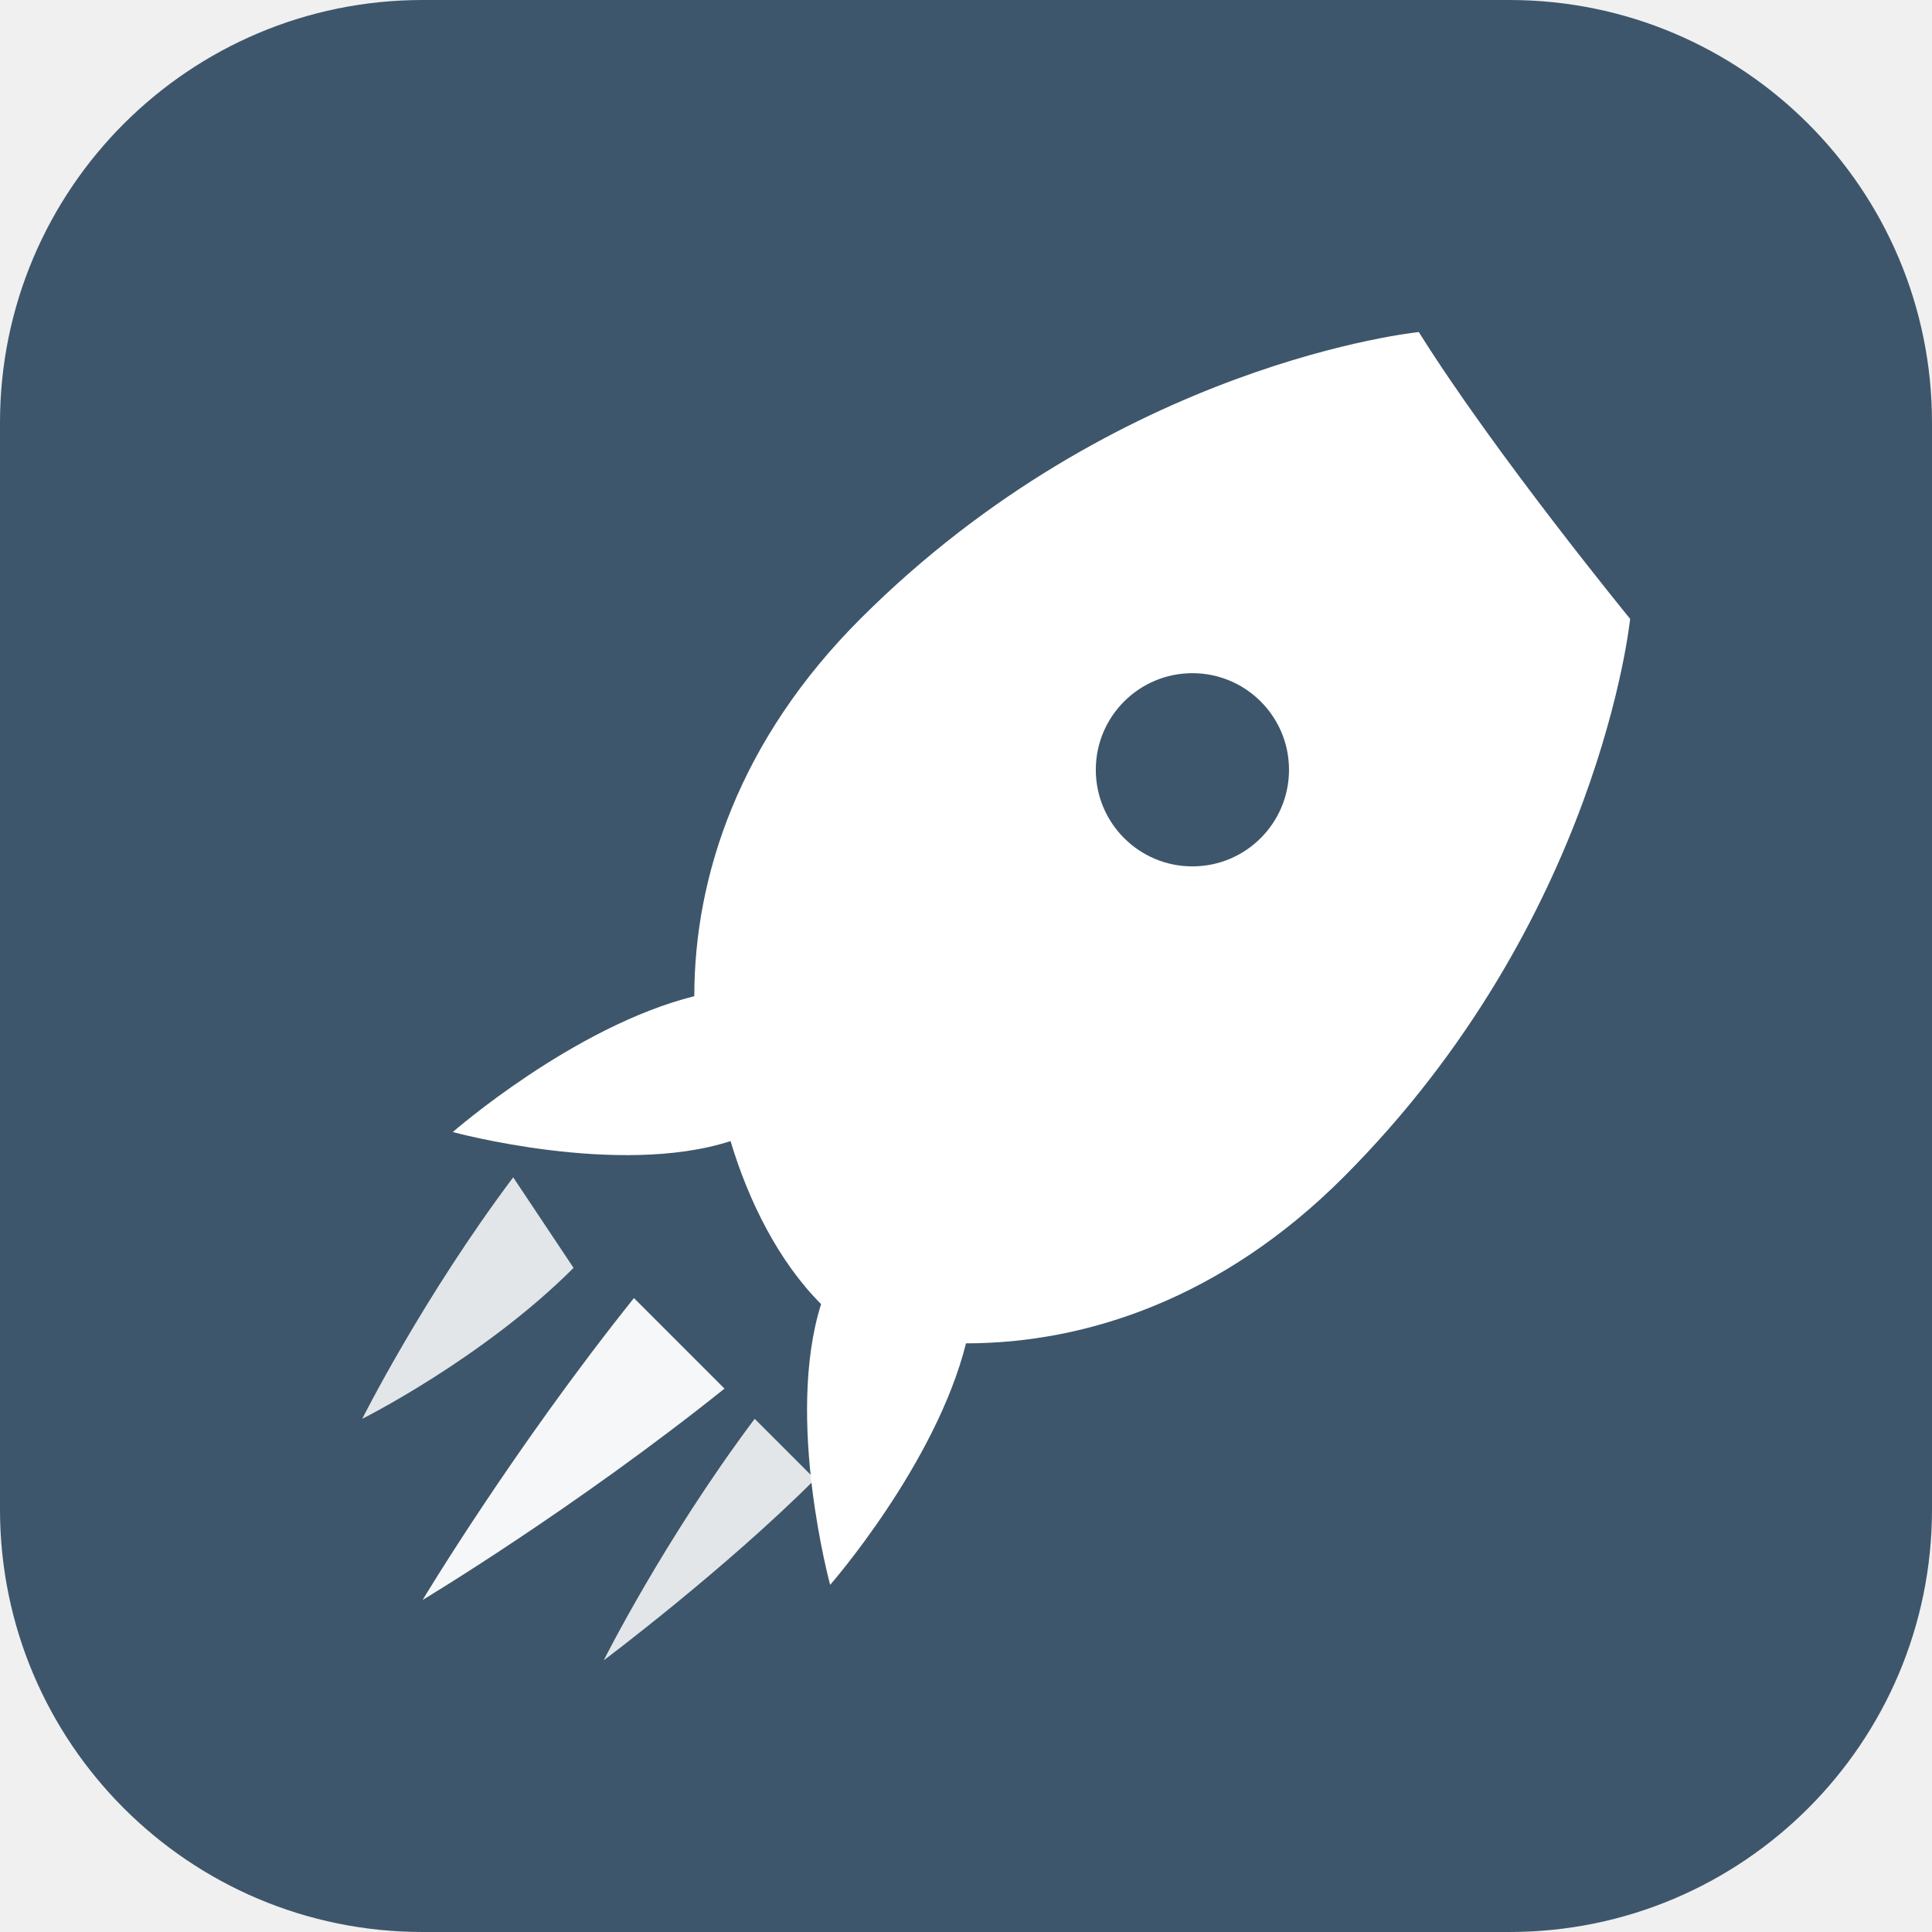
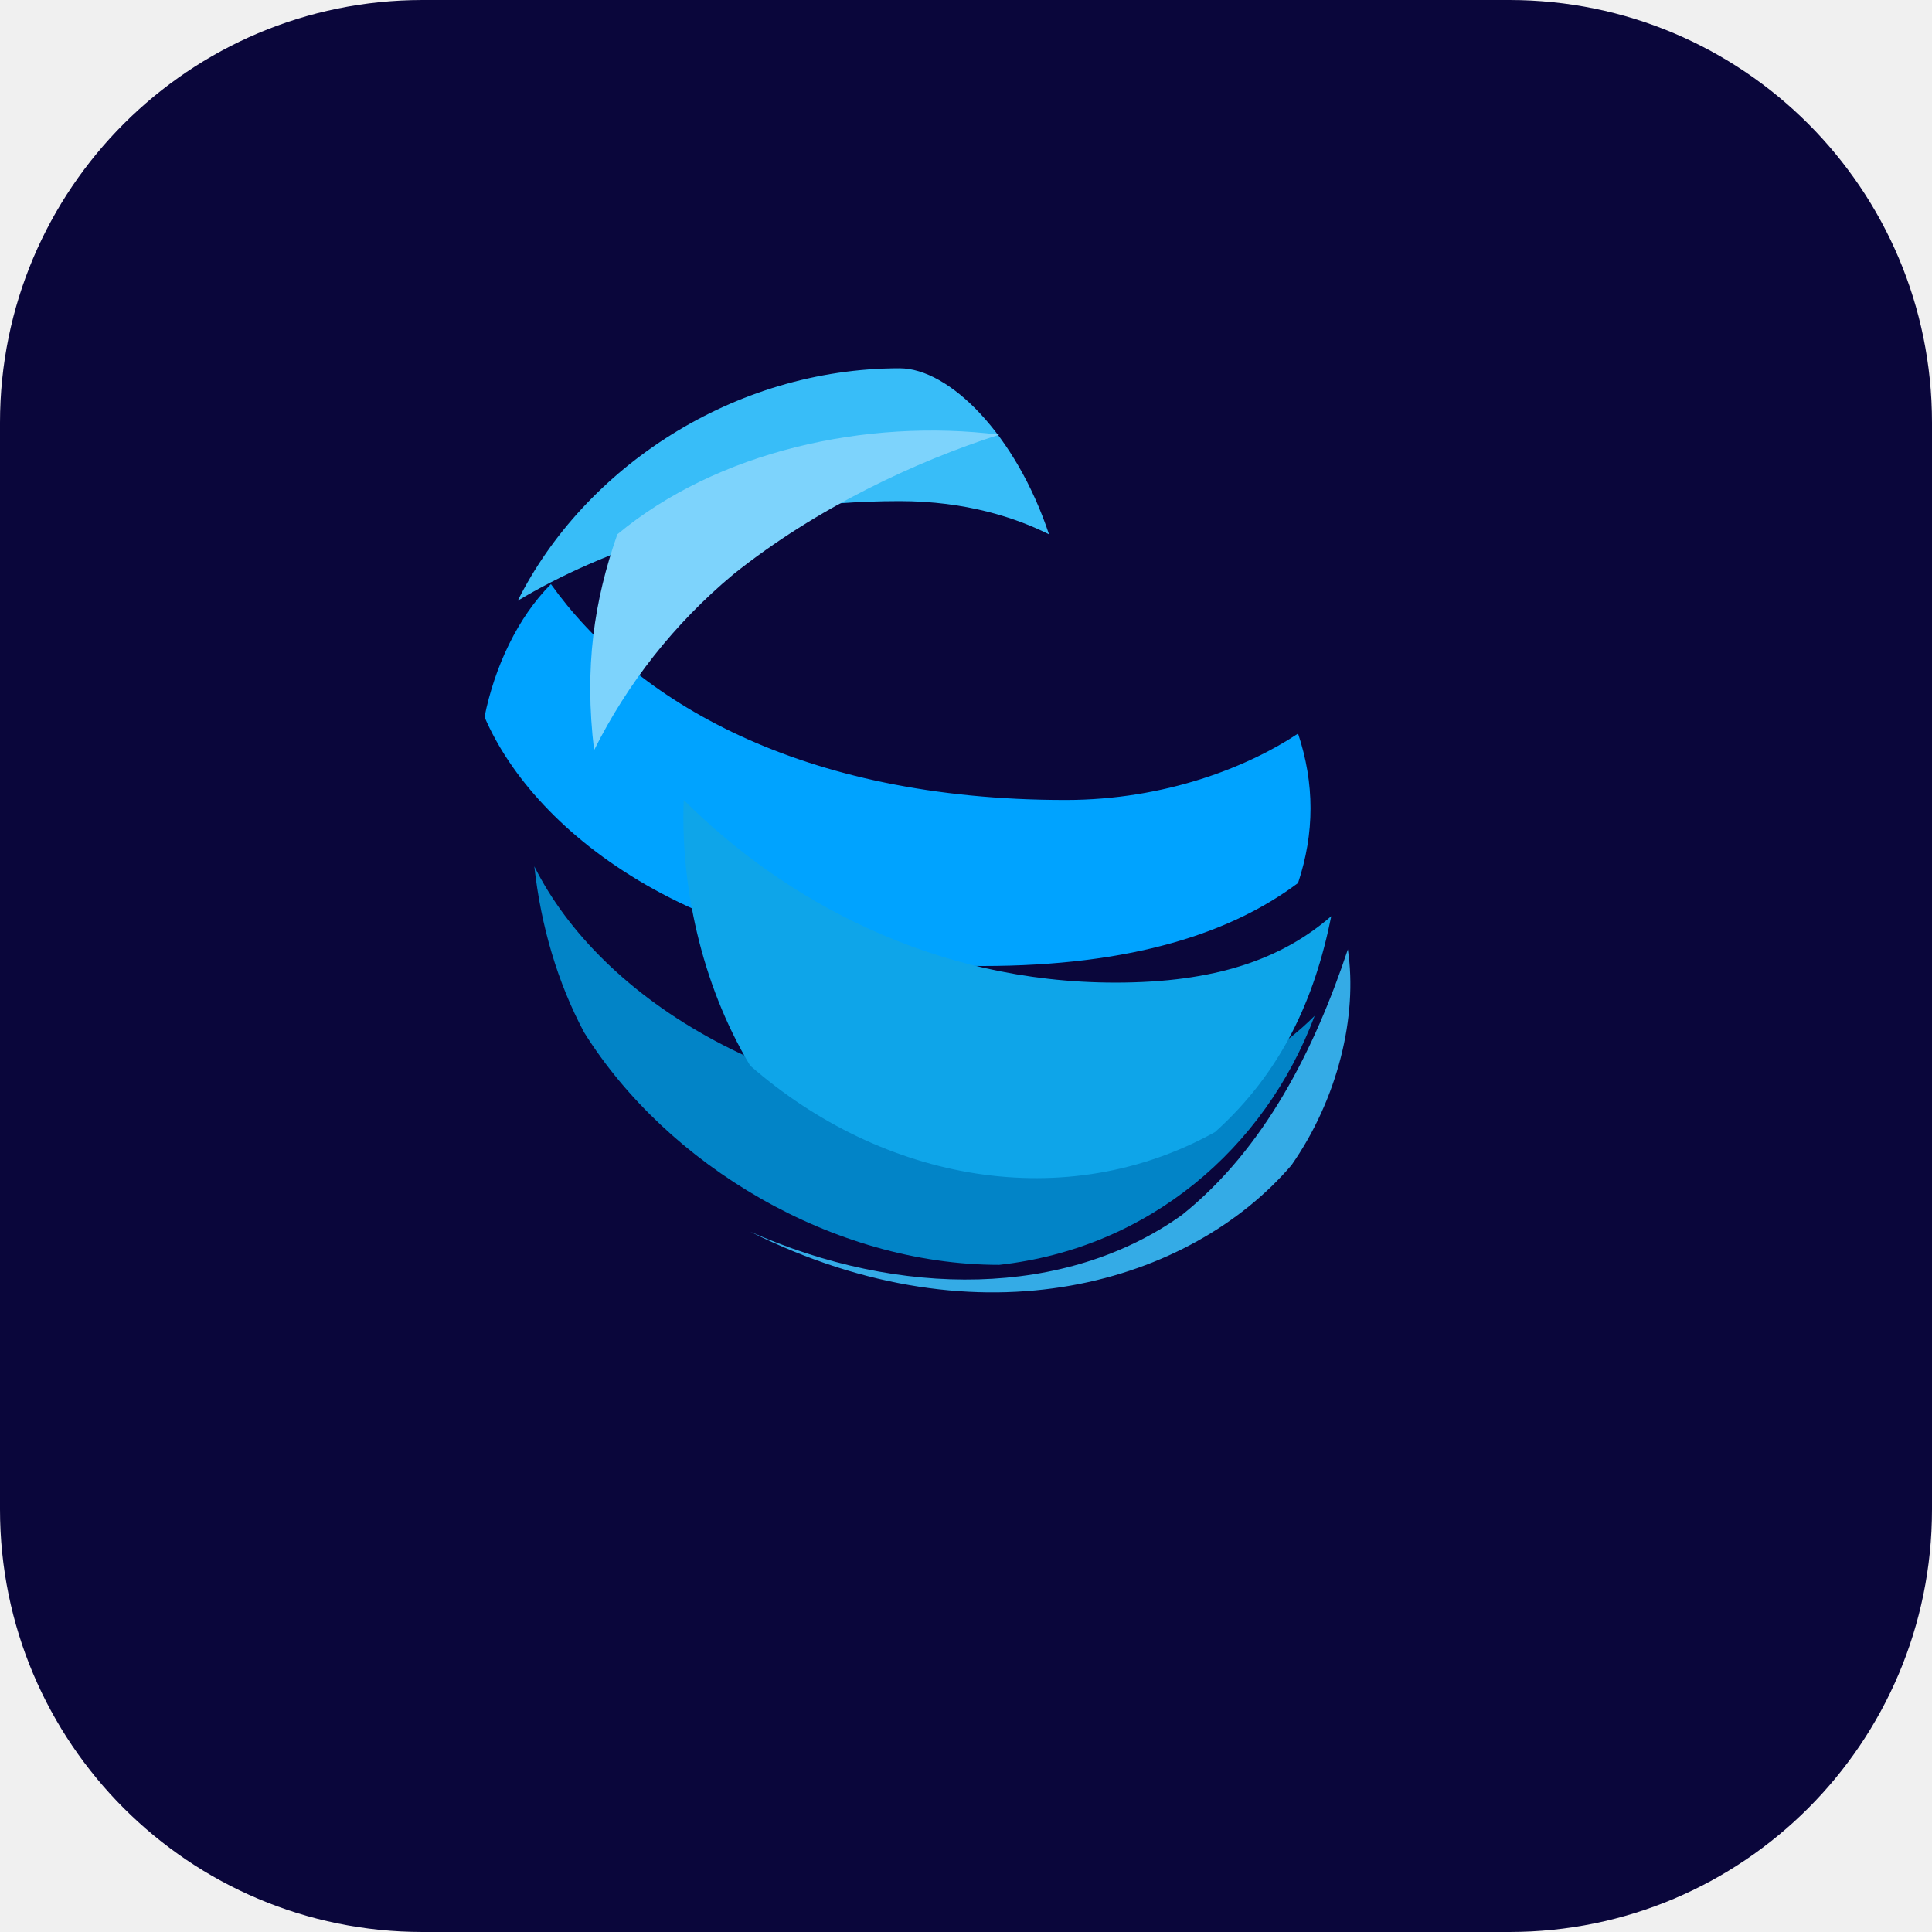
<svg xmlns="http://www.w3.org/2000/svg" viewBox="0 0 64 64" fill="none">
-   <rect width="64" height="64" rx="14" fill="#3e566b" />
-   <g transform="translate(10, 10)">
-     <path d="M37 1C37 1 27 2 18.5 10.5C14.5 14.5 13 19 13 23C9 24 5 27.5 5 27.5C5 27.5 10.5 29 14.2 27.8C14.8 29.8 15.8 31.8 17.2 33.2C16 37 17.5 42.5 17.5 42.5C17.5 42.5 21 38.5 22 34.5C26 34.5 30.5 33 34.5 29C43 20.5 44 10.5 44 10.5C44 10.5 39.5 5 37 1Z" fill="#FFFFFF" />
-     <circle cx="29.5" cy="15.5" r="3.2" fill="#3e566b" />
-     <path d="M11 33C7 38 4 43 4 43C4 43 9 40 14 36L11 33Z" fill="#FFFFFF" opacity="0.95" />
-     <path d="M7 29C4 33 2 37 2 37C2 37 6 35 9 32L7 29Z" fill="#FFFFFF" opacity="0.85" />
-     <path d="M15 37C12 41 10 45 10 45C10 45 14 42 17 39L15 37Z" fill="#FFFFFF" opacity="0.85" />
+   <rect width="64" height="64" rx="14" fill="#0A063B" />
+   <g transform="translate(10, 10) scale(1.1)">
+     <path d="M18 2C13 2 8.5 5 6.5 9C9 7.5 13 6 18 6C20 6 21.5 6.5 22.5 7C21.5 4 19.5 2 18 2Z" fill="#38BDF8" />
+     <path d="M5.5 12.5C5.8 11 6.5 9.5 7.5 8.5C10 12 15 15 23 15C26 15 28.5 14 30 13C30.5 14.5 30.5 16 30 17.5C28 19 25 20 20.5 20C12 20 7 16 5.5 12.5Z" fill="#00A3FF" />
+     <path d="M7 17C9 21 14.5 24.5 22 24.5C25.5 24.5 28.5 23.5 30.5 21.5C29 25.5 25.5 28.5 21 29C16 29 11 26 8.5 22C7.7 20.5 7.2 18.8 7 17Z" fill="#0284C7" />
+     <path d="M13.5 28C18 30 23 30 26.5 27.5C29 25.5 30.5 22.5 31.5 19.5C31.8 21.5 31.2 24 29.8 26C26.8 29.5 20.5 31.5 13.5 28Z" fill="#38BDF8" opacity="0.9" />
+     <path d="M9.5 7C12.5 4.5 17 3.5 21 4C18.5 4.8 15.5 6.2 13 8.2C11.2 9.7 9.8 11.5 8.8 13.5C8.5 11 8.8 9 9.5 7Z" fill="#7DD3FC" />
+     <path d="M11.5 15C14.5 18 19 20.5 24.5 20.5C27.5 20.5 29.5 19.8 31 18.5C30.5 21 29.5 23.2 27.5 25C23 27.5 17.5 26.5 13.5 23C12 20.5 11.4 17.5 11.5 15Z" fill="#0EA5E9" />
  </g>
</svg>
